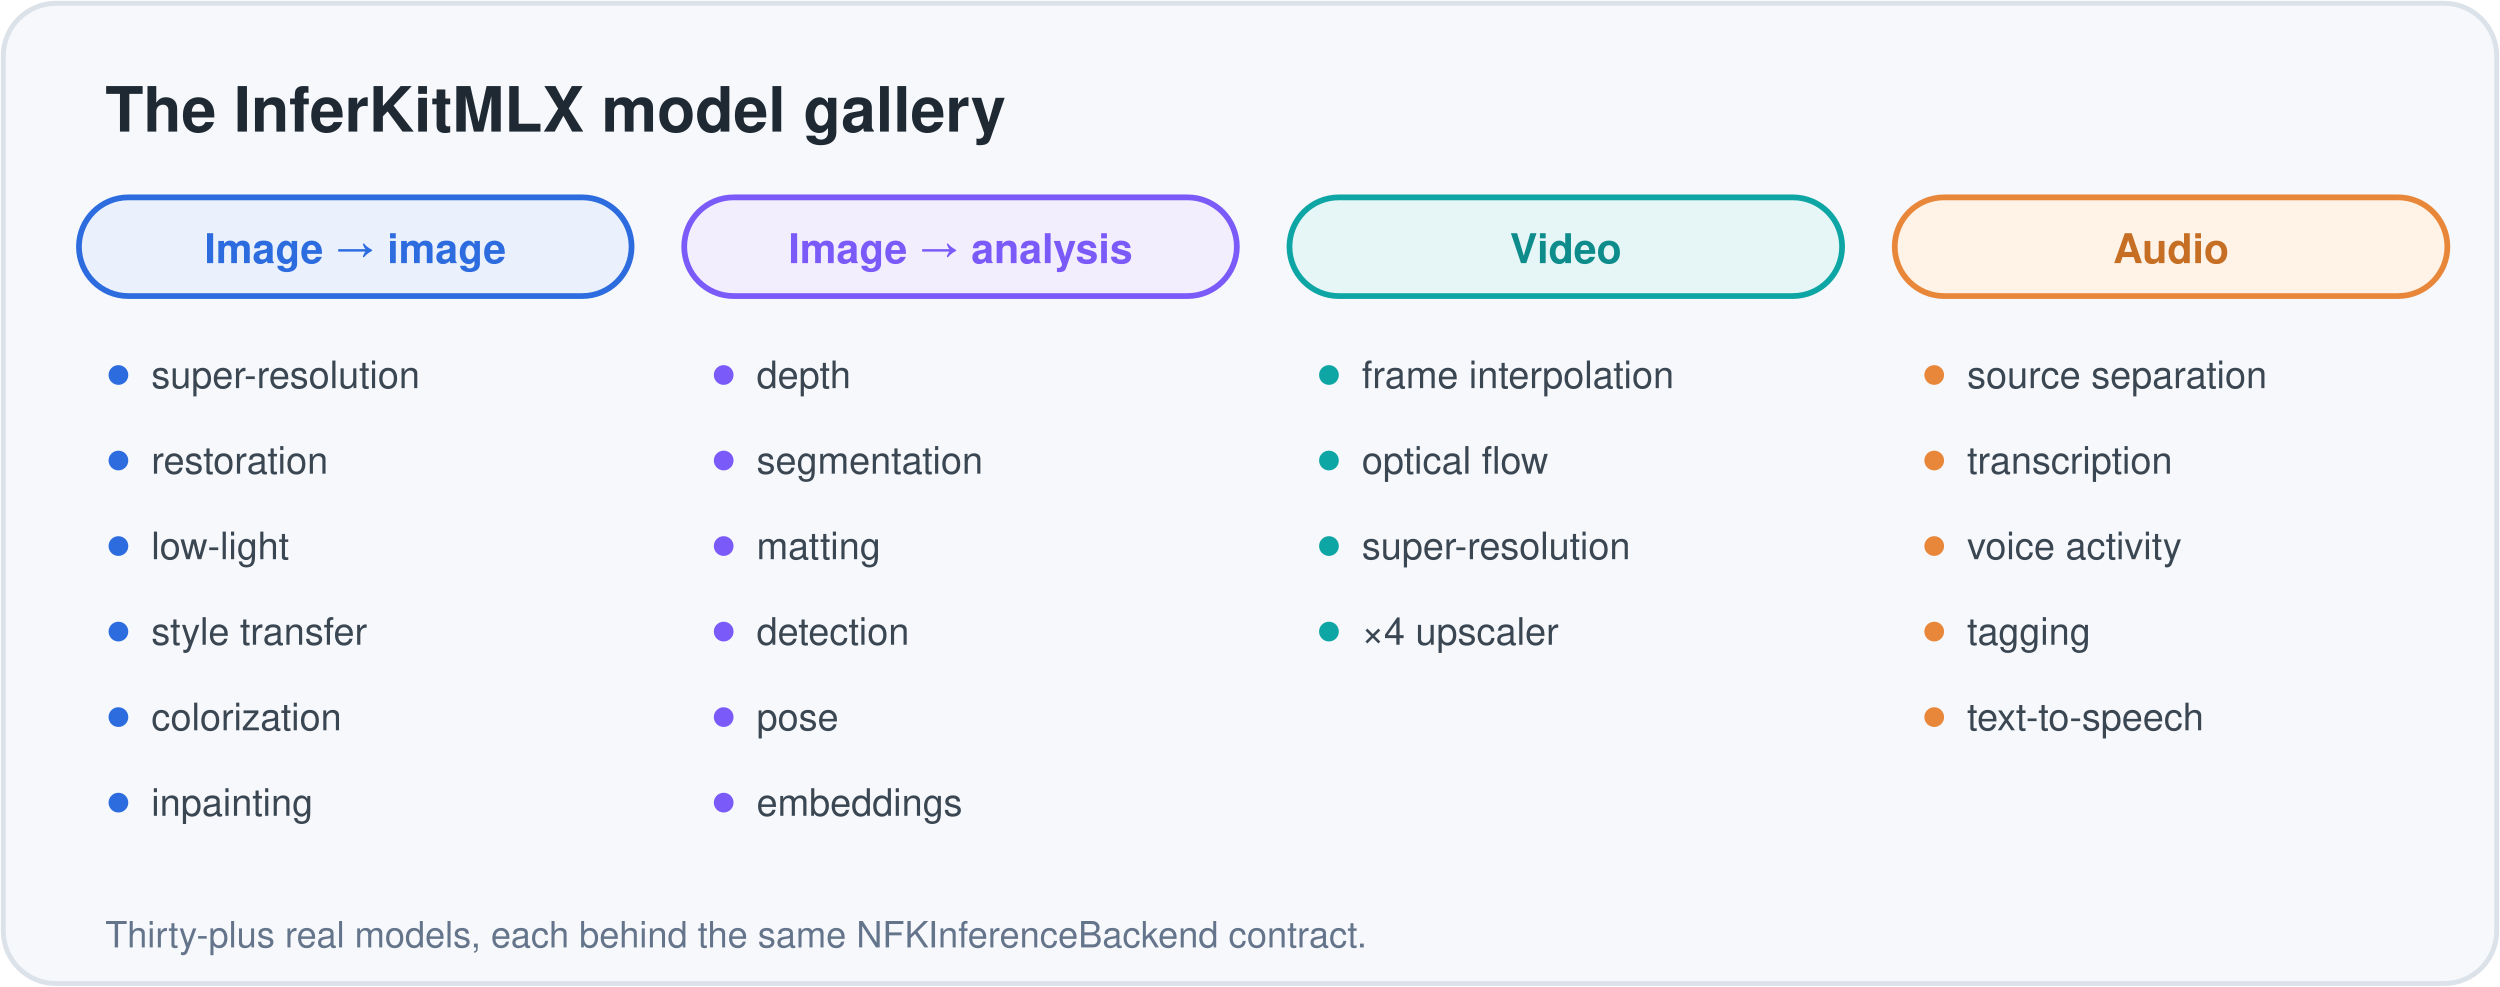
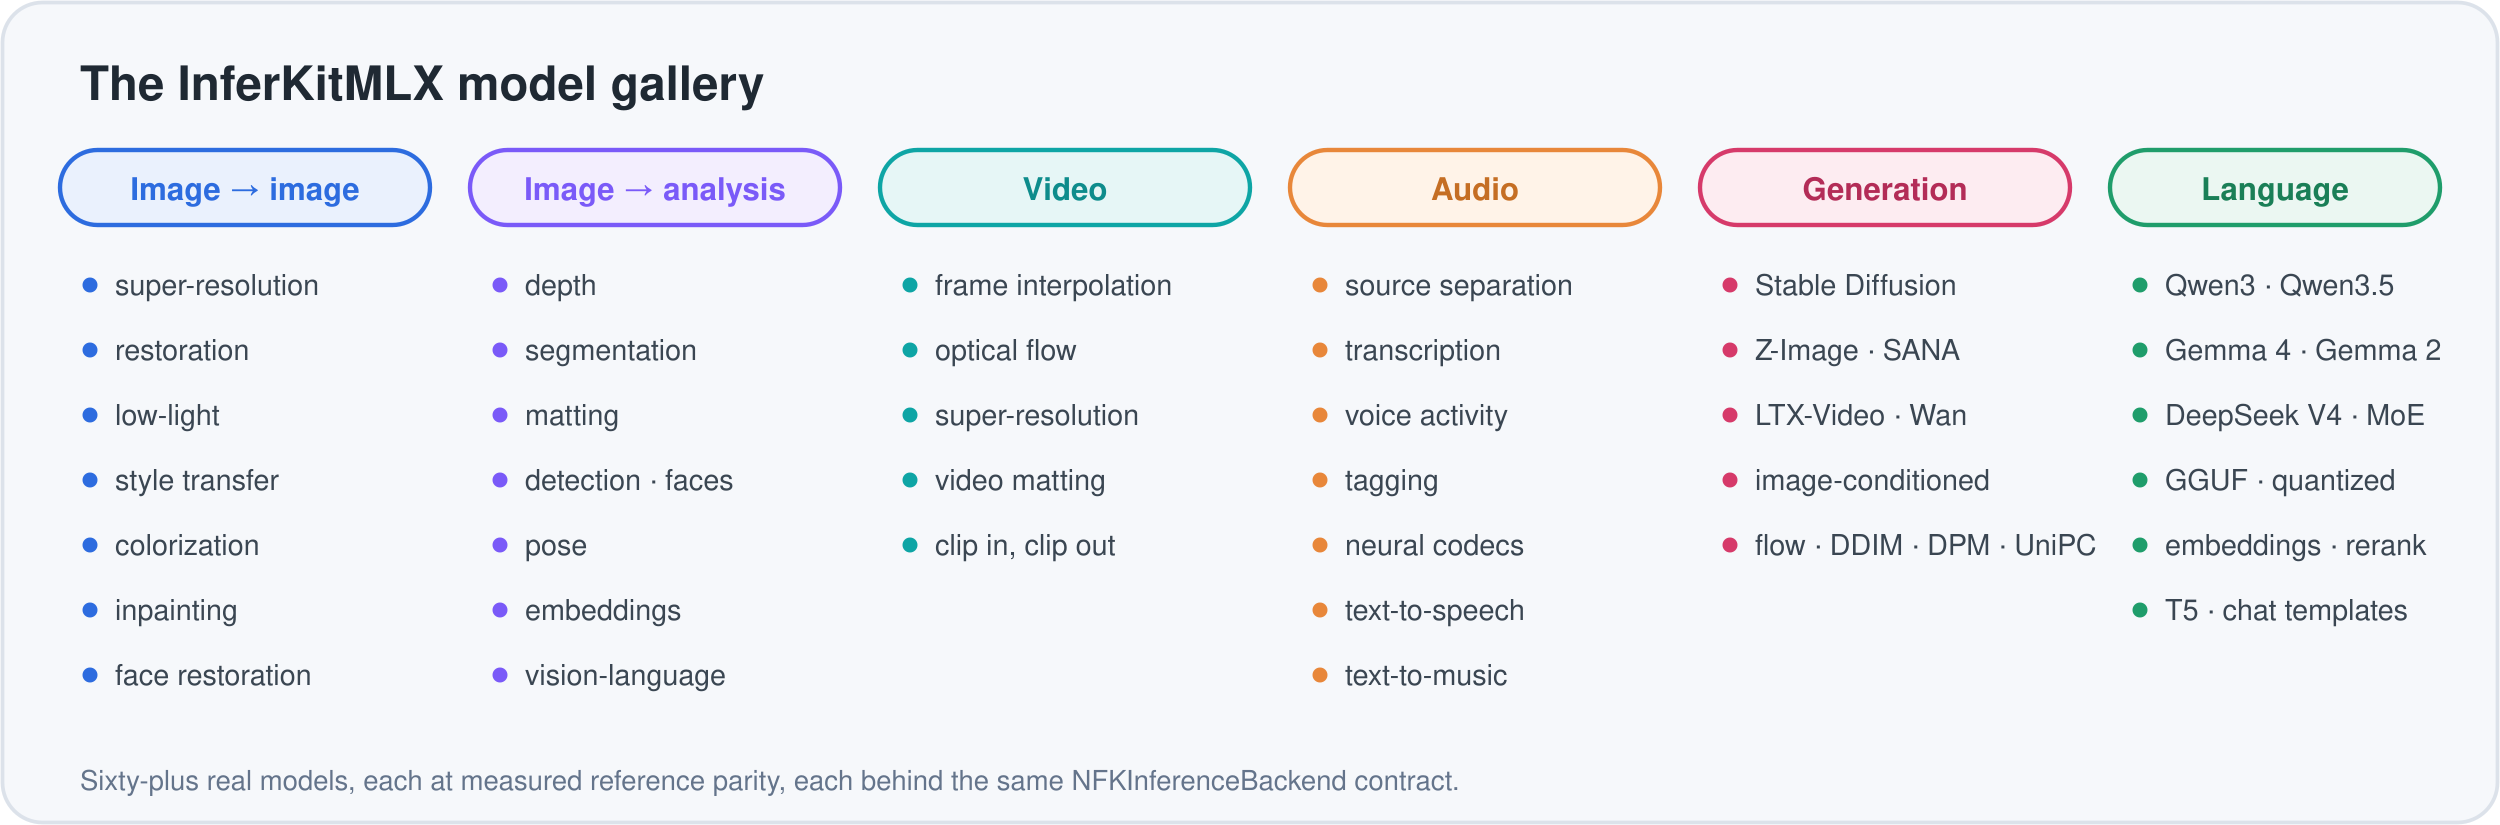
- <svg xmlns="http://www.w3.org/2000/svg" viewBox="0 0 760 300" font-family="-apple-system, BlinkMacSystemFont, 'Segoe UI', Helvetica, Arial, sans-serif" role="img" aria-label="The InferKitMLX model gallery grouped into four families: image-to-image, image analysis, video, and audio.">
-   <rect x="1" y="1" width="758" height="298" rx="16" fill="#F6F8FB" stroke="#DCE2EA" stroke-width="1.5" />
+ <svg xmlns="http://www.w3.org/2000/svg" viewBox="0 0 1000 330" font-family="-apple-system, BlinkMacSystemFont, 'Segoe UI', Helvetica, Arial, sans-serif" role="img" aria-label="The InferKitMLX model gallery grouped into six families: image-to-image, image analysis, video, audio, generation, and language.">
+   <rect x="1" y="1" width="998" height="328" rx="16" fill="#F6F8FB" stroke="#DCE2EA" stroke-width="1.5" />
  <text x="32" y="40" font-size="19" font-weight="700" fill="#1F2933">The InferKitMLX model gallery</text>
-   <rect x="24" y="60" width="168" height="30" rx="15" fill="#EAF1FD" stroke="#2D6CDF" stroke-width="1.75" />
-   <text x="108" y="80" text-anchor="middle" font-size="12.5" font-weight="700" fill="#2D6CDF">Image → image</text>
+   <rect x="24" y="60" width="148" height="30" rx="15" fill="#EAF1FD" stroke="#2D6CDF" stroke-width="1.75" />
+   <text x="98" y="80" text-anchor="middle" font-size="12.5" font-weight="700" fill="#2D6CDF">Image → image</text>
  <g font-size="11.5" fill="#3A4652">
    <circle cx="36" cy="114" r="3" fill="#2D6CDF" />
    <text x="46" y="118">super-resolution</text>
    <circle cx="36" cy="140" r="3" fill="#2D6CDF" />
    <text x="46" y="144">restoration</text>
    <circle cx="36" cy="166" r="3" fill="#2D6CDF" />
    <text x="46" y="170">low-light</text>
    <circle cx="36" cy="192" r="3" fill="#2D6CDF" />
    <text x="46" y="196">style transfer</text>
    <circle cx="36" cy="218" r="3" fill="#2D6CDF" />
    <text x="46" y="222">colorization</text>
    <circle cx="36" cy="244" r="3" fill="#2D6CDF" />
    <text x="46" y="248">inpainting</text>
+     <circle cx="36" cy="270" r="3" fill="#2D6CDF" />
+     <text x="46" y="274">face restoration</text>
  </g>
-   <rect x="208" y="60" width="168" height="30" rx="15" fill="#F3EEFE" stroke="#7A5AF8" stroke-width="1.75" />
-   <text x="292" y="80" text-anchor="middle" font-size="12.5" font-weight="700" fill="#7A5AF8">Image → analysis</text>
+   <rect x="188" y="60" width="148" height="30" rx="15" fill="#F3EEFE" stroke="#7A5AF8" stroke-width="1.75" />
+   <text x="262" y="80" text-anchor="middle" font-size="12.5" font-weight="700" fill="#7A5AF8">Image → analysis</text>
  <g font-size="11.5" fill="#3A4652">
-     <circle cx="220" cy="114" r="3" fill="#7A5AF8" />
-     <text x="230" y="118">depth</text>
-     <circle cx="220" cy="140" r="3" fill="#7A5AF8" />
-     <text x="230" y="144">segmentation</text>
-     <circle cx="220" cy="166" r="3" fill="#7A5AF8" />
-     <text x="230" y="170">matting</text>
-     <circle cx="220" cy="192" r="3" fill="#7A5AF8" />
-     <text x="230" y="196">detection</text>
-     <circle cx="220" cy="218" r="3" fill="#7A5AF8" />
-     <text x="230" y="222">pose</text>
-     <circle cx="220" cy="244" r="3" fill="#7A5AF8" />
-     <text x="230" y="248">embeddings</text>
+     <circle cx="200" cy="114" r="3" fill="#7A5AF8" />
+     <text x="210" y="118">depth</text>
+     <circle cx="200" cy="140" r="3" fill="#7A5AF8" />
+     <text x="210" y="144">segmentation</text>
+     <circle cx="200" cy="166" r="3" fill="#7A5AF8" />
+     <text x="210" y="170">matting</text>
+     <circle cx="200" cy="192" r="3" fill="#7A5AF8" />
+     <text x="210" y="196">detection · faces</text>
+     <circle cx="200" cy="218" r="3" fill="#7A5AF8" />
+     <text x="210" y="222">pose</text>
+     <circle cx="200" cy="244" r="3" fill="#7A5AF8" />
+     <text x="210" y="248">embeddings</text>
+     <circle cx="200" cy="270" r="3" fill="#7A5AF8" />
+     <text x="210" y="274">vision-language</text>
  </g>
-   <rect x="392" y="60" width="168" height="30" rx="15" fill="#E6F6F6" stroke="#0EA5A5" stroke-width="1.75" />
-   <text x="476" y="80" text-anchor="middle" font-size="12.5" font-weight="700" fill="#0E8C8C">Video</text>
+   <rect x="352" y="60" width="148" height="30" rx="15" fill="#E6F6F6" stroke="#0EA5A5" stroke-width="1.75" />
+   <text x="426" y="80" text-anchor="middle" font-size="12.5" font-weight="700" fill="#0E8C8C">Video</text>
  <g font-size="11.5" fill="#3A4652">
-     <circle cx="404" cy="114" r="3" fill="#0EA5A5" />
-     <text x="414" y="118">frame interpolation</text>
-     <circle cx="404" cy="140" r="3" fill="#0EA5A5" />
-     <text x="414" y="144">optical flow</text>
-     <circle cx="404" cy="166" r="3" fill="#0EA5A5" />
-     <text x="414" y="170">super-resolution</text>
-     <circle cx="404" cy="192" r="3" fill="#0EA5A5" />
-     <text x="414" y="196">×4 upscaler</text>
+     <circle cx="364" cy="114" r="3" fill="#0EA5A5" />
+     <text x="374" y="118">frame interpolation</text>
+     <circle cx="364" cy="140" r="3" fill="#0EA5A5" />
+     <text x="374" y="144">optical flow</text>
+     <circle cx="364" cy="166" r="3" fill="#0EA5A5" />
+     <text x="374" y="170">super-resolution</text>
+     <circle cx="364" cy="192" r="3" fill="#0EA5A5" />
+     <text x="374" y="196">video matting</text>
+     <circle cx="364" cy="218" r="3" fill="#0EA5A5" />
+     <text x="374" y="222">clip in, clip out</text>
  </g>
-   <rect x="576" y="60" width="168" height="30" rx="15" fill="#FFF3E8" stroke="#E8873A" stroke-width="1.75" />
-   <text x="660" y="80" text-anchor="middle" font-size="12.5" font-weight="700" fill="#C56E24">Audio</text>
+   <rect x="516" y="60" width="148" height="30" rx="15" fill="#FFF3E8" stroke="#E8873A" stroke-width="1.75" />
+   <text x="590" y="80" text-anchor="middle" font-size="12.5" font-weight="700" fill="#C56E24">Audio</text>
  <g font-size="11.5" fill="#3A4652">
-     <circle cx="588" cy="114" r="3" fill="#E8873A" />
-     <text x="598" y="118">source separation</text>
-     <circle cx="588" cy="140" r="3" fill="#E8873A" />
-     <text x="598" y="144">transcription</text>
-     <circle cx="588" cy="166" r="3" fill="#E8873A" />
-     <text x="598" y="170">voice activity</text>
-     <circle cx="588" cy="192" r="3" fill="#E8873A" />
-     <text x="598" y="196">tagging</text>
-     <circle cx="588" cy="218" r="3" fill="#E8873A" />
-     <text x="598" y="222">text-to-speech</text>
+     <circle cx="528" cy="114" r="3" fill="#E8873A" />
+     <text x="538" y="118">source separation</text>
+     <circle cx="528" cy="140" r="3" fill="#E8873A" />
+     <text x="538" y="144">transcription</text>
+     <circle cx="528" cy="166" r="3" fill="#E8873A" />
+     <text x="538" y="170">voice activity</text>
+     <circle cx="528" cy="192" r="3" fill="#E8873A" />
+     <text x="538" y="196">tagging</text>
+     <circle cx="528" cy="218" r="3" fill="#E8873A" />
+     <text x="538" y="222">neural codecs</text>
+     <circle cx="528" cy="244" r="3" fill="#E8873A" />
+     <text x="538" y="248">text-to-speech</text>
+     <circle cx="528" cy="270" r="3" fill="#E8873A" />
+     <text x="538" y="274">text-to-music</text>
  </g>
-   <text x="32" y="288" font-size="11" fill="#64748B">Thirty-plus real models, each behind the same NFKInferenceBackend contract.</text>
+   <rect x="680" y="60" width="148" height="30" rx="15" fill="#FDECF1" stroke="#D63A6A" stroke-width="1.75" />
+   <text x="754" y="80" text-anchor="middle" font-size="12.5" font-weight="700" fill="#B32C57">Generation</text>
+   <g font-size="11.5" fill="#3A4652">
+     <circle cx="692" cy="114" r="3" fill="#D63A6A" />
+     <text x="702" y="118">Stable Diffusion</text>
+     <circle cx="692" cy="140" r="3" fill="#D63A6A" />
+     <text x="702" y="144">Z-Image · SANA</text>
+     <circle cx="692" cy="166" r="3" fill="#D63A6A" />
+     <text x="702" y="170">LTX-Video · Wan</text>
+     <circle cx="692" cy="192" r="3" fill="#D63A6A" />
+     <text x="702" y="196">image-conditioned</text>
+     <circle cx="692" cy="218" r="3" fill="#D63A6A" />
+     <text x="702" y="222">flow · DDIM · DPM · UniPC</text>
+   </g>
+   <rect x="844" y="60" width="132" height="30" rx="15" fill="#EBF7F2" stroke="#1F9D6B" stroke-width="1.75" />
+   <text x="910" y="80" text-anchor="middle" font-size="12.5" font-weight="700" fill="#1A7F57">Language</text>
+   <g font-size="11.5" fill="#3A4652">
+     <circle cx="856" cy="114" r="3" fill="#1F9D6B" />
+     <text x="866" y="118">Qwen3 · Qwen3.5</text>
+     <circle cx="856" cy="140" r="3" fill="#1F9D6B" />
+     <text x="866" y="144">Gemma 4 · Gemma 2</text>
+     <circle cx="856" cy="166" r="3" fill="#1F9D6B" />
+     <text x="866" y="170">DeepSeek V4 · MoE</text>
+     <circle cx="856" cy="192" r="3" fill="#1F9D6B" />
+     <text x="866" y="196">GGUF · quantized</text>
+     <circle cx="856" cy="218" r="3" fill="#1F9D6B" />
+     <text x="866" y="222">embeddings · rerank</text>
+     <circle cx="856" cy="244" r="3" fill="#1F9D6B" />
+     <text x="866" y="248">T5 · chat templates</text>
+   </g>
+   <text x="32" y="316" font-size="11" fill="#64748B">Sixty-plus real models, each at measured reference parity, each behind the same NFKInferenceBackend contract.</text>
</svg>
